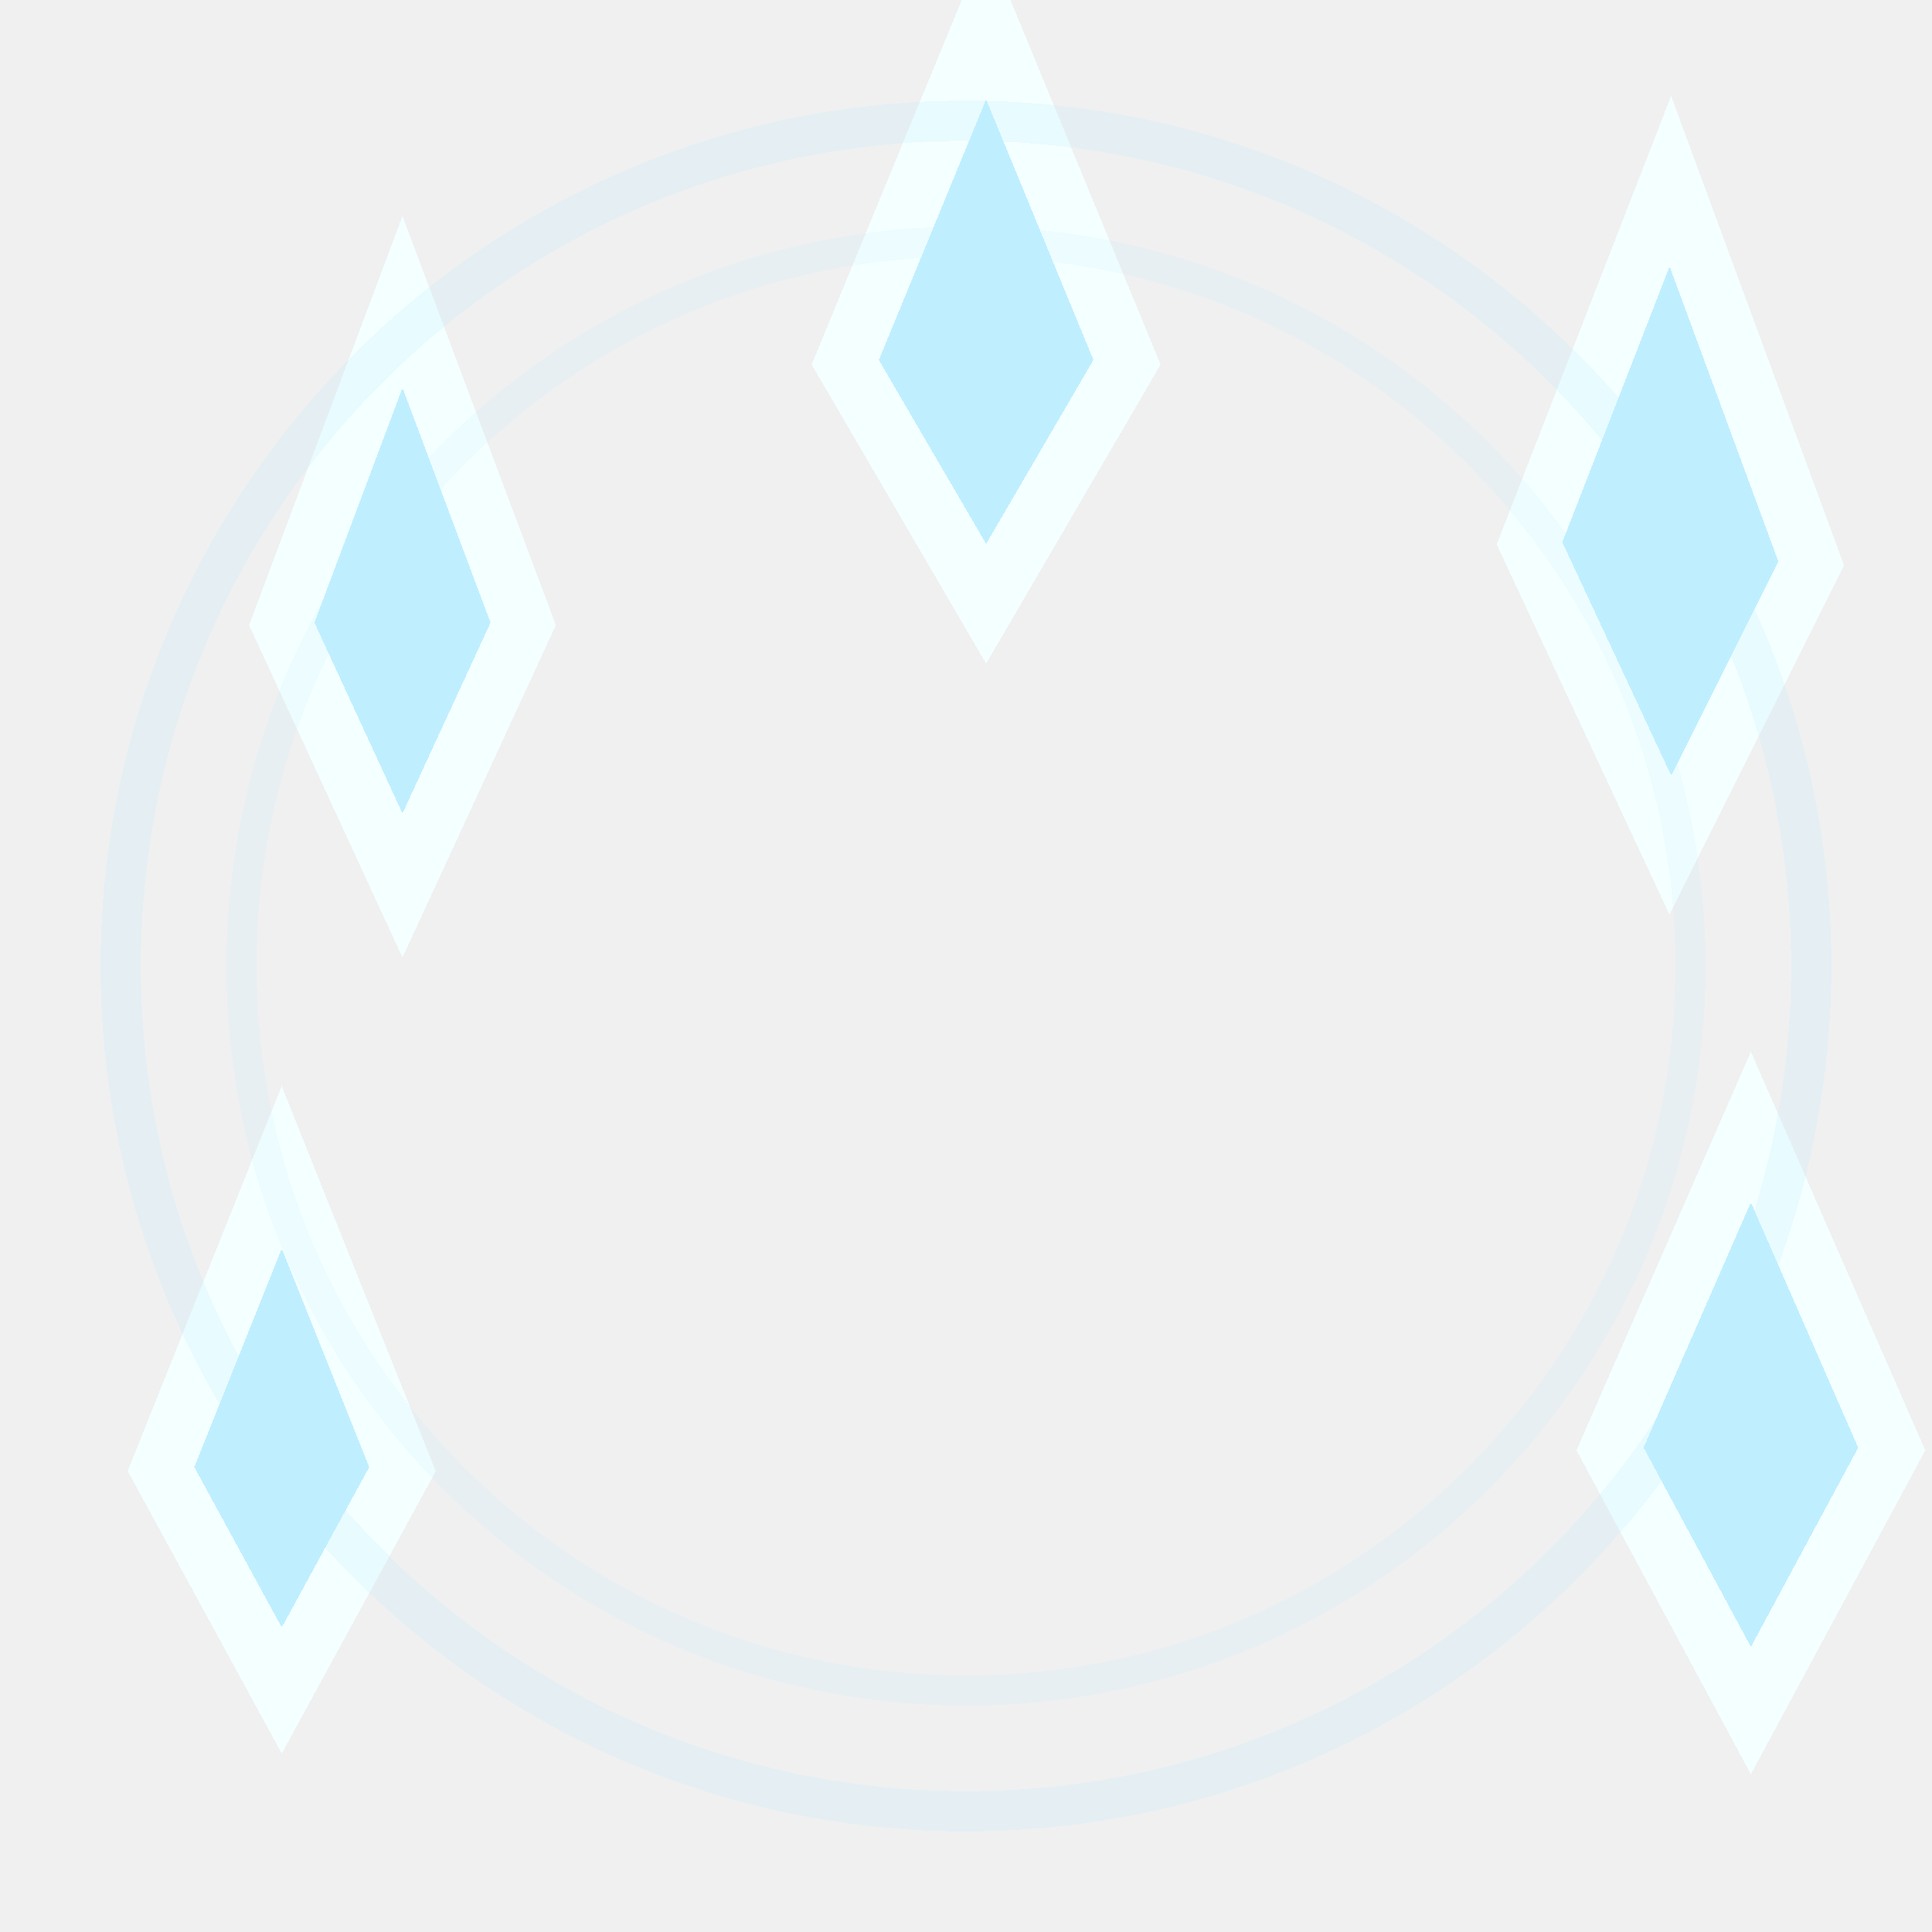
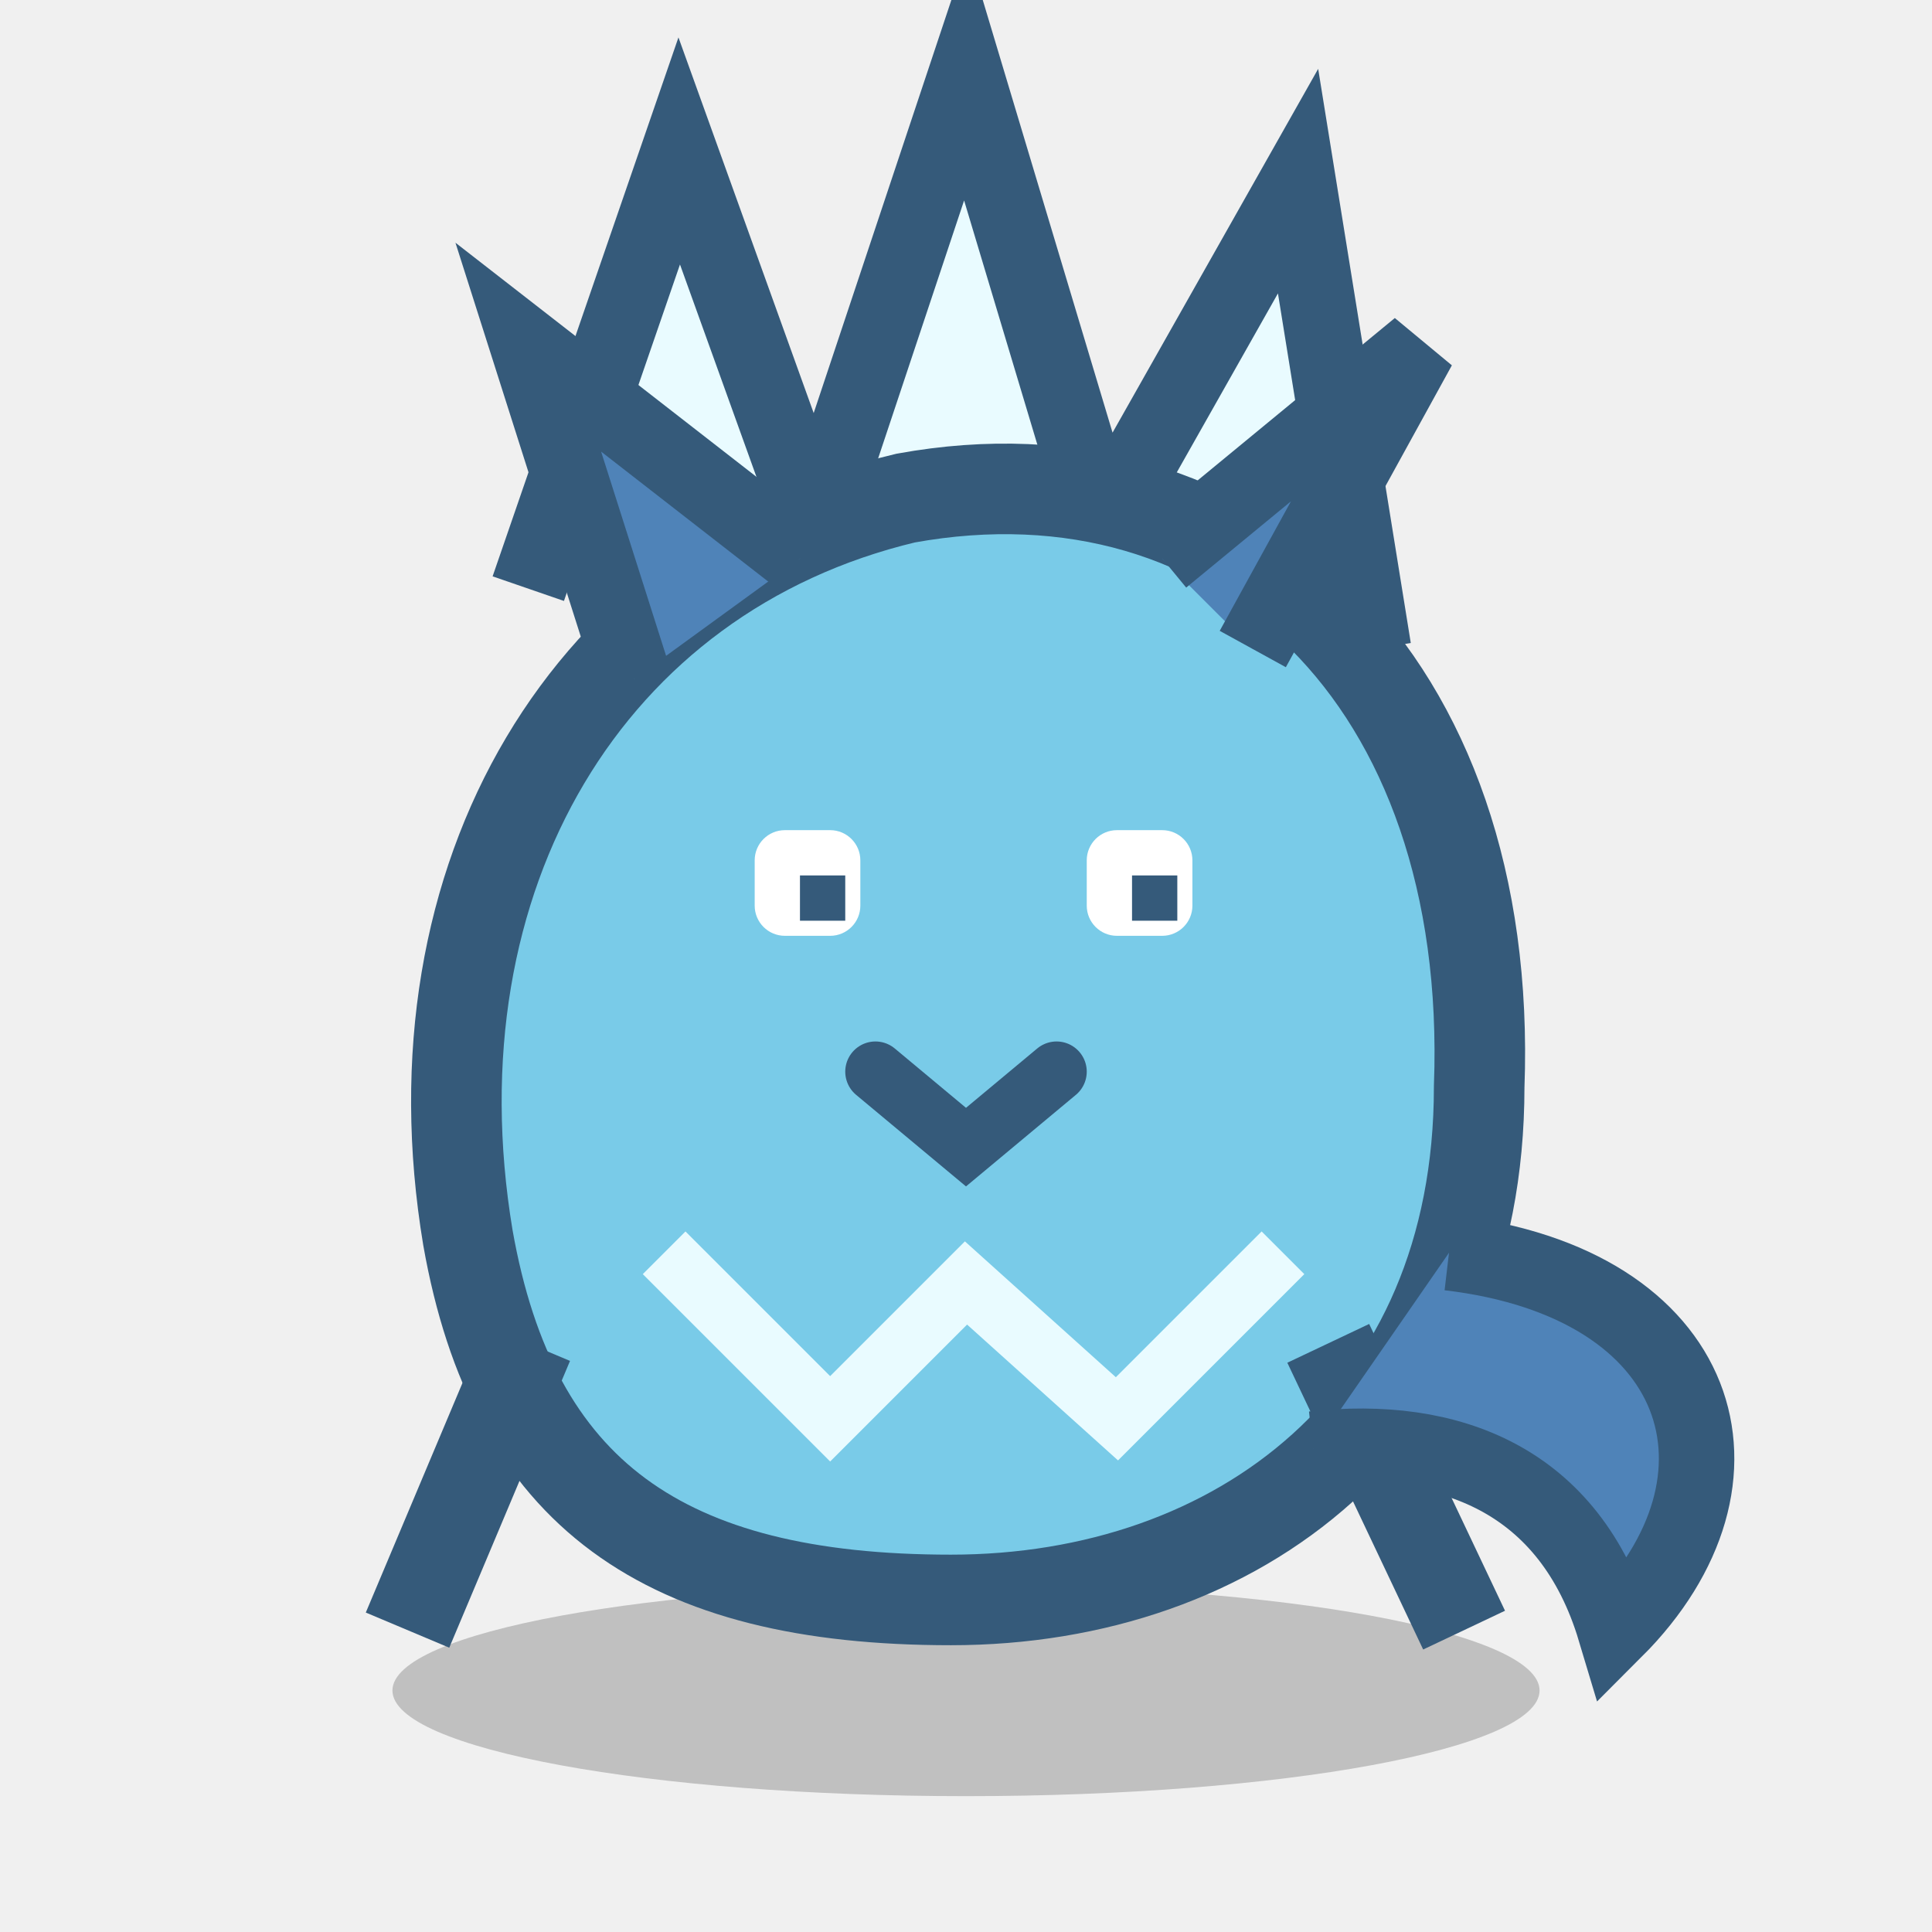
- <svg xmlns="http://www.w3.org/2000/svg" viewBox="0 0 96 96" shape-rendering="crispEdges">
-   <g style="color:#bfefff">
-     <g fill="#bfefff" stroke="#f4ffff" stroke-width="3" opacity="1">
-       <path d="M14 31 20 15 26 31 20 44Z" />
-       <path d="M76 27 83 9 90 28 83 42Z" />
-       <path d="M42 18 49 1 56 18 49 30Z" />
-       <path d="M8 73 14 58 20 73 14 84Z" />
-       <path d="M80 72 87 56 94 72 87 85Z" />
-     </g>
-   </g>
-   <circle cx="48" cy="48" r="42" fill="none" stroke="#bfefff" stroke-width="2" opacity=".22" />
-   <circle cx="48" cy="48" r="36" fill="none" stroke="#bfefff" stroke-width="1.5" opacity=".16" />
+ <svg xmlns="http://www.w3.org/2000/svg" viewBox="0 0 128 128">
+   <ellipse cx="64" cy="112" rx="38" ry="7" fill="#000" opacity=".2" />
+   <path d="M35 39 45 10l9 25L64 5l9 30 13-23 5 31" fill="#e9fbff" stroke="#355a7a" stroke-width="5" />
+   <path d="M31 82C27 58 39 38 60 33 82 29 99 45 98 72c0 22-16 34-35 34-19 0-29-7-32-24Z" fill="#79cbe8" stroke="#355a7a" stroke-width="6" />
+   <path d="M42 45 35 23l18 14M83 43l11-20-17 14" fill="#4f83b8" stroke="#355a7a" stroke-width="5" />
+   <path d="M35 89 27 108M88 89l9 19" stroke="#355a7a" stroke-width="6" />
+   <path d="M96 83c17 2 21 15 11 25-3-10-11-13-20-12" fill="#4f83b8" stroke="#355a7a" stroke-width="5" />
+   <rect x="50" y="55" width="7" height="7" rx="2" fill="#fff" />
+   <rect x="72" y="55" width="7" height="7" rx="2" fill="#fff" />
+   <rect x="53" y="58" width="3" height="3" fill="#355a7a" />
+   <rect x="75" y="58" width="3" height="3" fill="#355a7a" />
+   <path d="M58 71l6 5 6-5" fill="none" stroke="#355a7a" stroke-width="4" stroke-linecap="round" />
+   <path d="M44 83 55 94l9-9 10 9 11-11" fill="none" stroke="#e9fbff" stroke-width="4" />
</svg>
